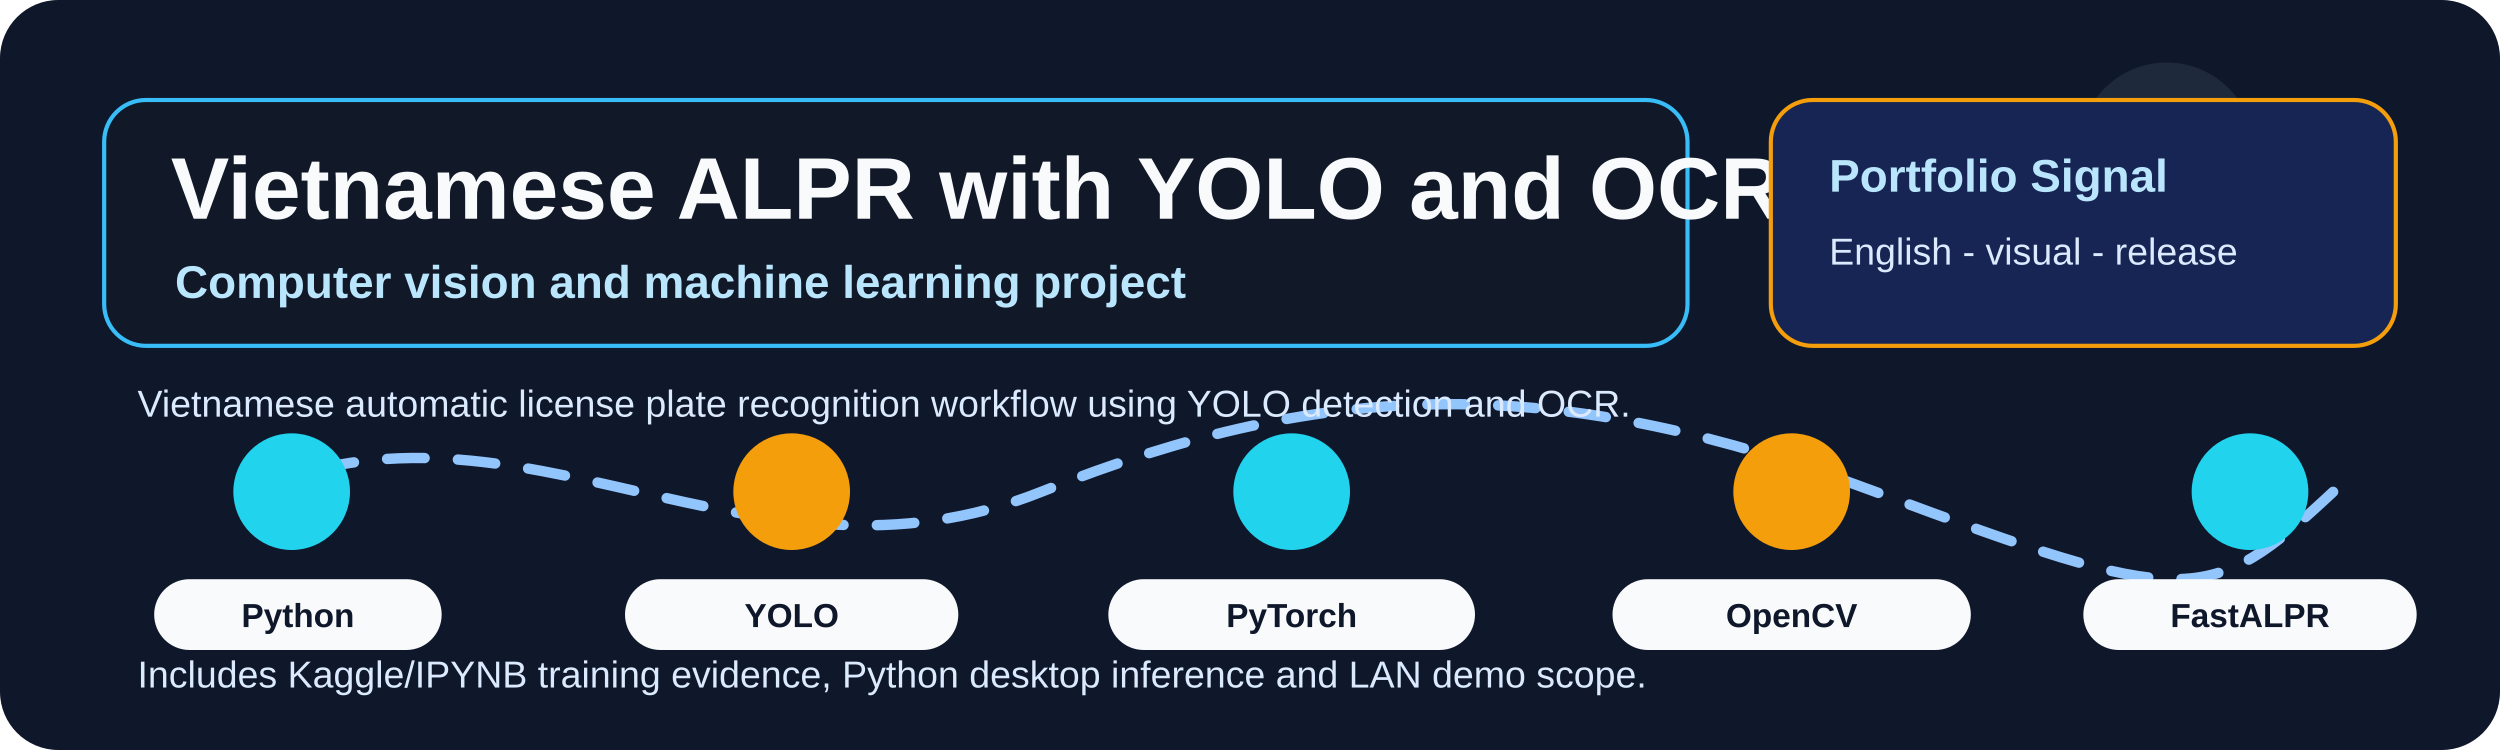
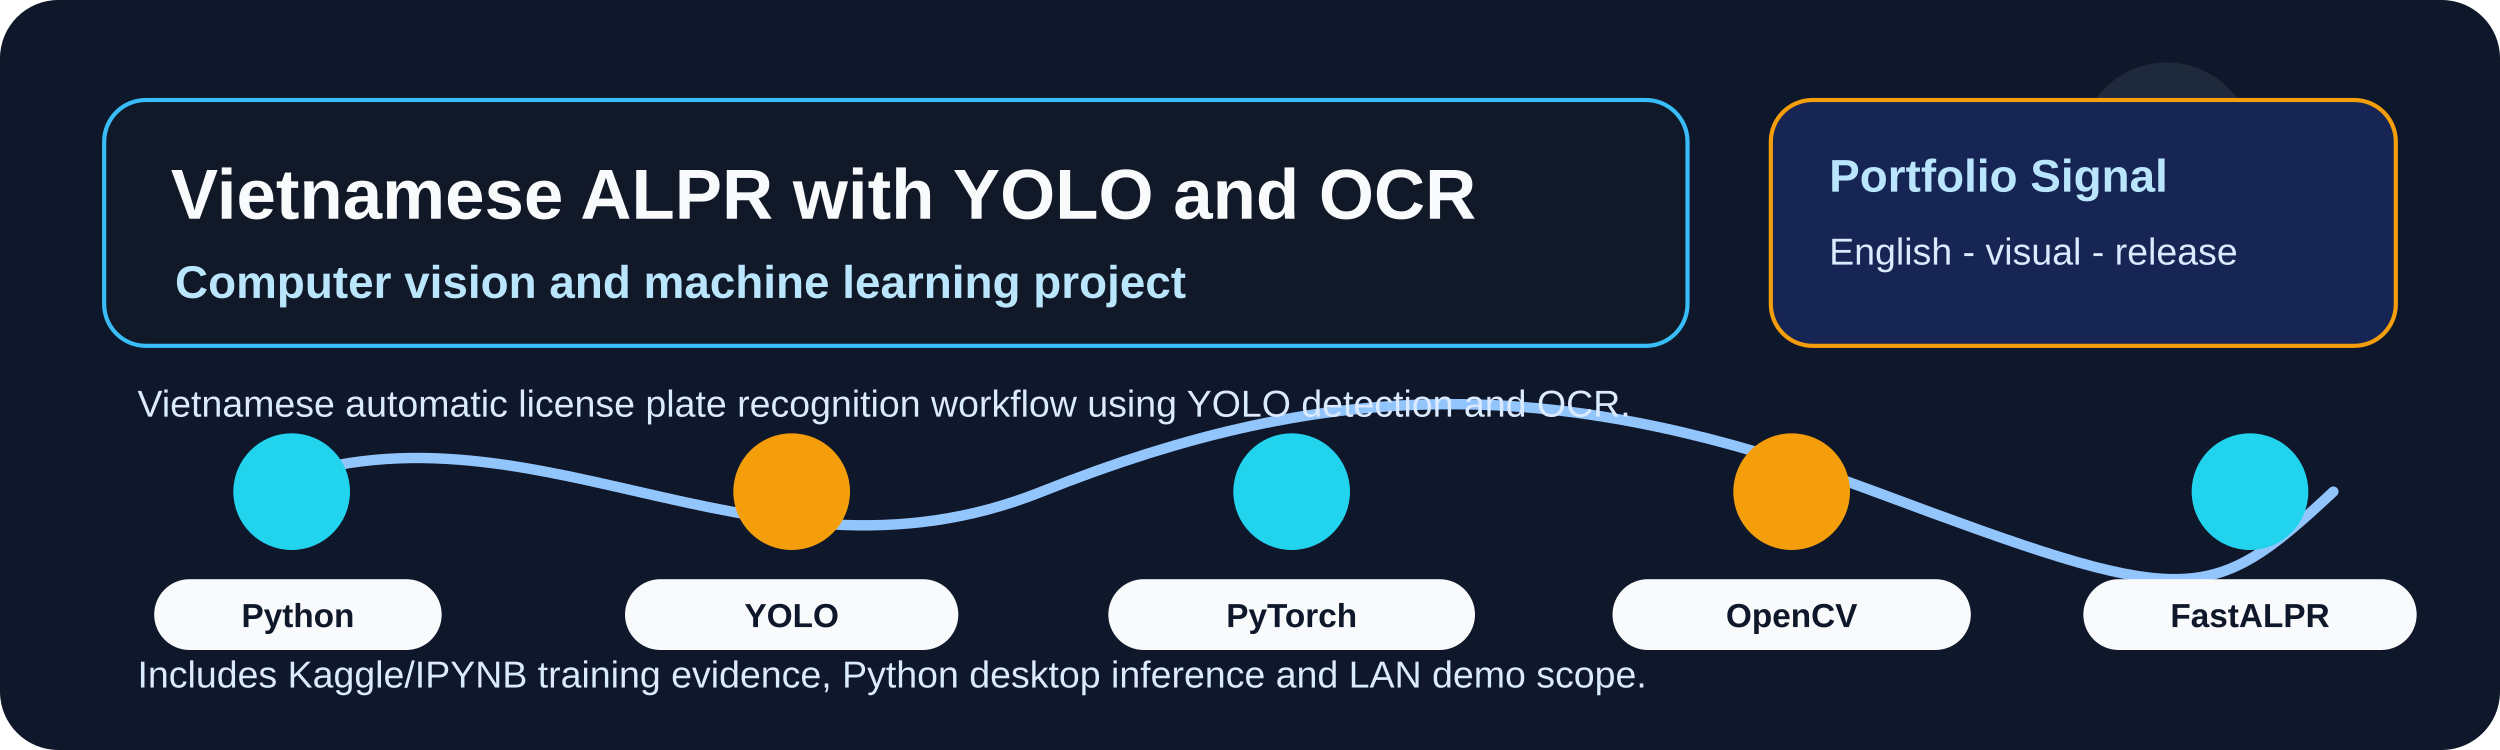
<svg xmlns="http://www.w3.org/2000/svg" width="1200" height="360" viewBox="0 0 1200 360" role="img" aria-labelledby="title desc">
  <style>
    .bg { fill: #0f172a; }
    .panel { fill: #111827; stroke: #38bdf8; stroke-width: 2; }
    .panel2 { fill: #172554; stroke: #f59e0b; stroke-width: 2; }
-     .title { font: 800 42px Segoe UI, Arial, sans-serif; fill: #f8fafc; }
+     .title { font: 800 34px Segoe UI, Arial, sans-serif; fill: #f8fafc; }
    .subtitle { font: 600 22px Segoe UI, Arial, sans-serif; fill: #bae6fd; }
    .body { font: 500 18px Segoe UI, Arial, sans-serif; fill: #dbeafe; }
    .small { font: 700 16px Segoe UI, Arial, sans-serif; fill: #0f172a; }
    .chip { fill: #f8fafc; }
    .node { fill: #22d3ee; }
    .node2 { fill: #f59e0b; }
-     .wire { stroke: #93c5fd; stroke-width: 5; stroke-linecap: round; stroke-dasharray: 18 16; animation: dash 3s linear infinite; }
+     .wire { stroke: #93c5fd; stroke-width: 5; stroke-linecap: round; }
    .pulse { animation: pulse 2.4s ease-in-out infinite; transform-origin: center; }
-     @keyframes dash { to { stroke-dashoffset: -136; } }
    @keyframes pulse { 0%, 100% { opacity: .55; transform: scale(.96); } 50% { opacity: 1; transform: scale(1.04); } }
  </style>
  <rect class="bg" width="1200" height="360" rx="28" />
  <circle cx="1040" cy="72" r="42" fill="#1e293b" />
  <circle class="pulse" cx="1040" cy="72" r="24" fill="#38bdf8" opacity=".85" />
  <rect x="50" y="48" width="760" height="118" rx="20" class="panel" />
  <text x="82" y="105" class="title">Vietnamese ALPR with YOLO and OCR</text>
  <text x="84" y="143" class="subtitle">Computer vision and machine learning project</text>
  <rect x="850" y="48" width="300" height="118" rx="20" class="panel2" />
  <text x="878" y="92" class="subtitle">Portfolio Signal</text>
  <text x="878" y="127" class="body">English - visual - release</text>
  <path d="M120 236 C 250 180, 360 292, 500 236 S 750 180, 900 236 S 1060 292, 1120 236" class="wire" fill="none" />
  <g>
    <circle class="node pulse" cx="140" cy="236" r="28" />
    <circle class="node2 pulse" cx="380" cy="236" r="28" />
    <circle class="node pulse" cx="620" cy="236" r="28" />
    <circle class="node2 pulse" cx="860" cy="236" r="28" />
    <circle class="node pulse" cx="1080" cy="236" r="28" />
  </g>
  <g>
    <rect x="74" y="278" width="138" height="34" rx="17" class="chip" />
    <text x="143" y="301" text-anchor="middle" class="small">Python</text>
    <rect x="300" y="278" width="160" height="34" rx="17" class="chip" />
    <text x="380" y="301" text-anchor="middle" class="small">YOLO</text>
    <rect x="532" y="278" width="176" height="34" rx="17" class="chip" />
    <text x="620" y="301" text-anchor="middle" class="small">PyTorch</text>
    <rect x="774" y="278" width="172" height="34" rx="17" class="chip" />
    <text x="860" y="301" text-anchor="middle" class="small">OpenCV</text>
    <rect x="1000" y="278" width="160" height="34" rx="17" class="chip" />
    <text x="1080" y="301" text-anchor="middle" class="small">FastALPR</text>
  </g>
  <text x="66" y="200" class="body">Vietnamese automatic license plate recognition workflow using YOLO detection and OCR.</text>
  <text x="66" y="330" class="body">Includes Kaggle/IPYNB training evidence, Python desktop inference and LAN demo scope.</text>
</svg>
